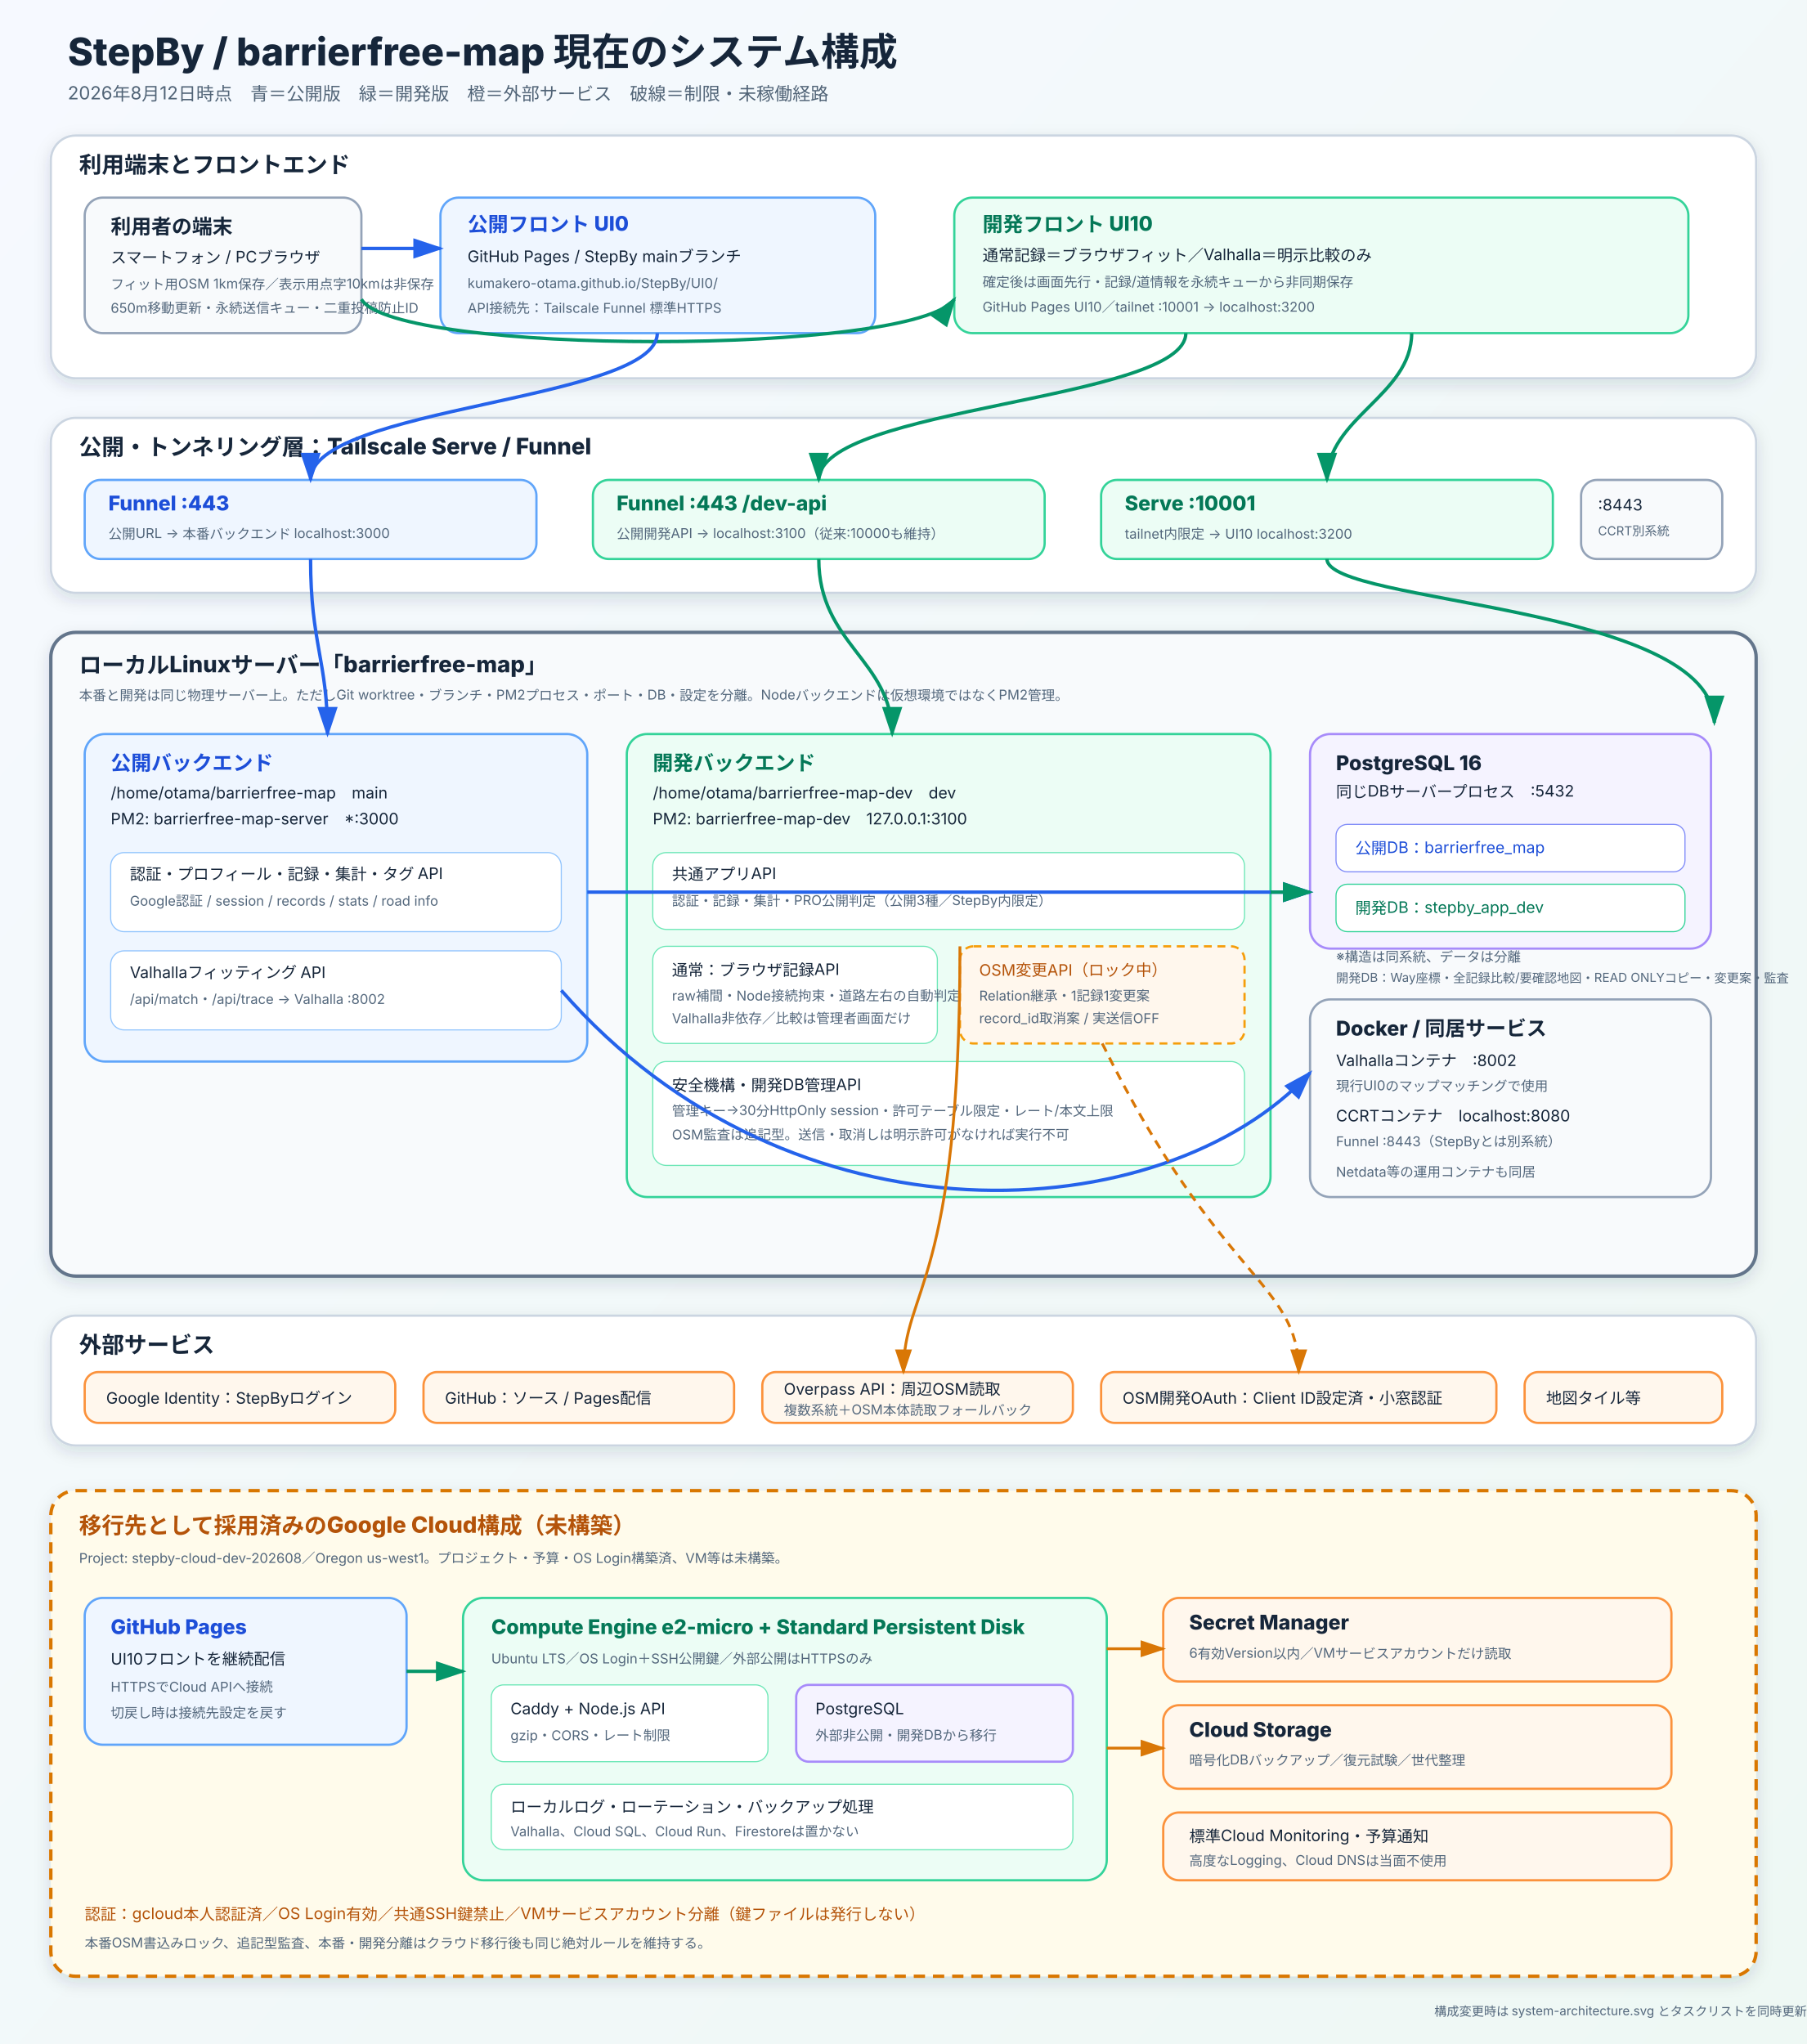
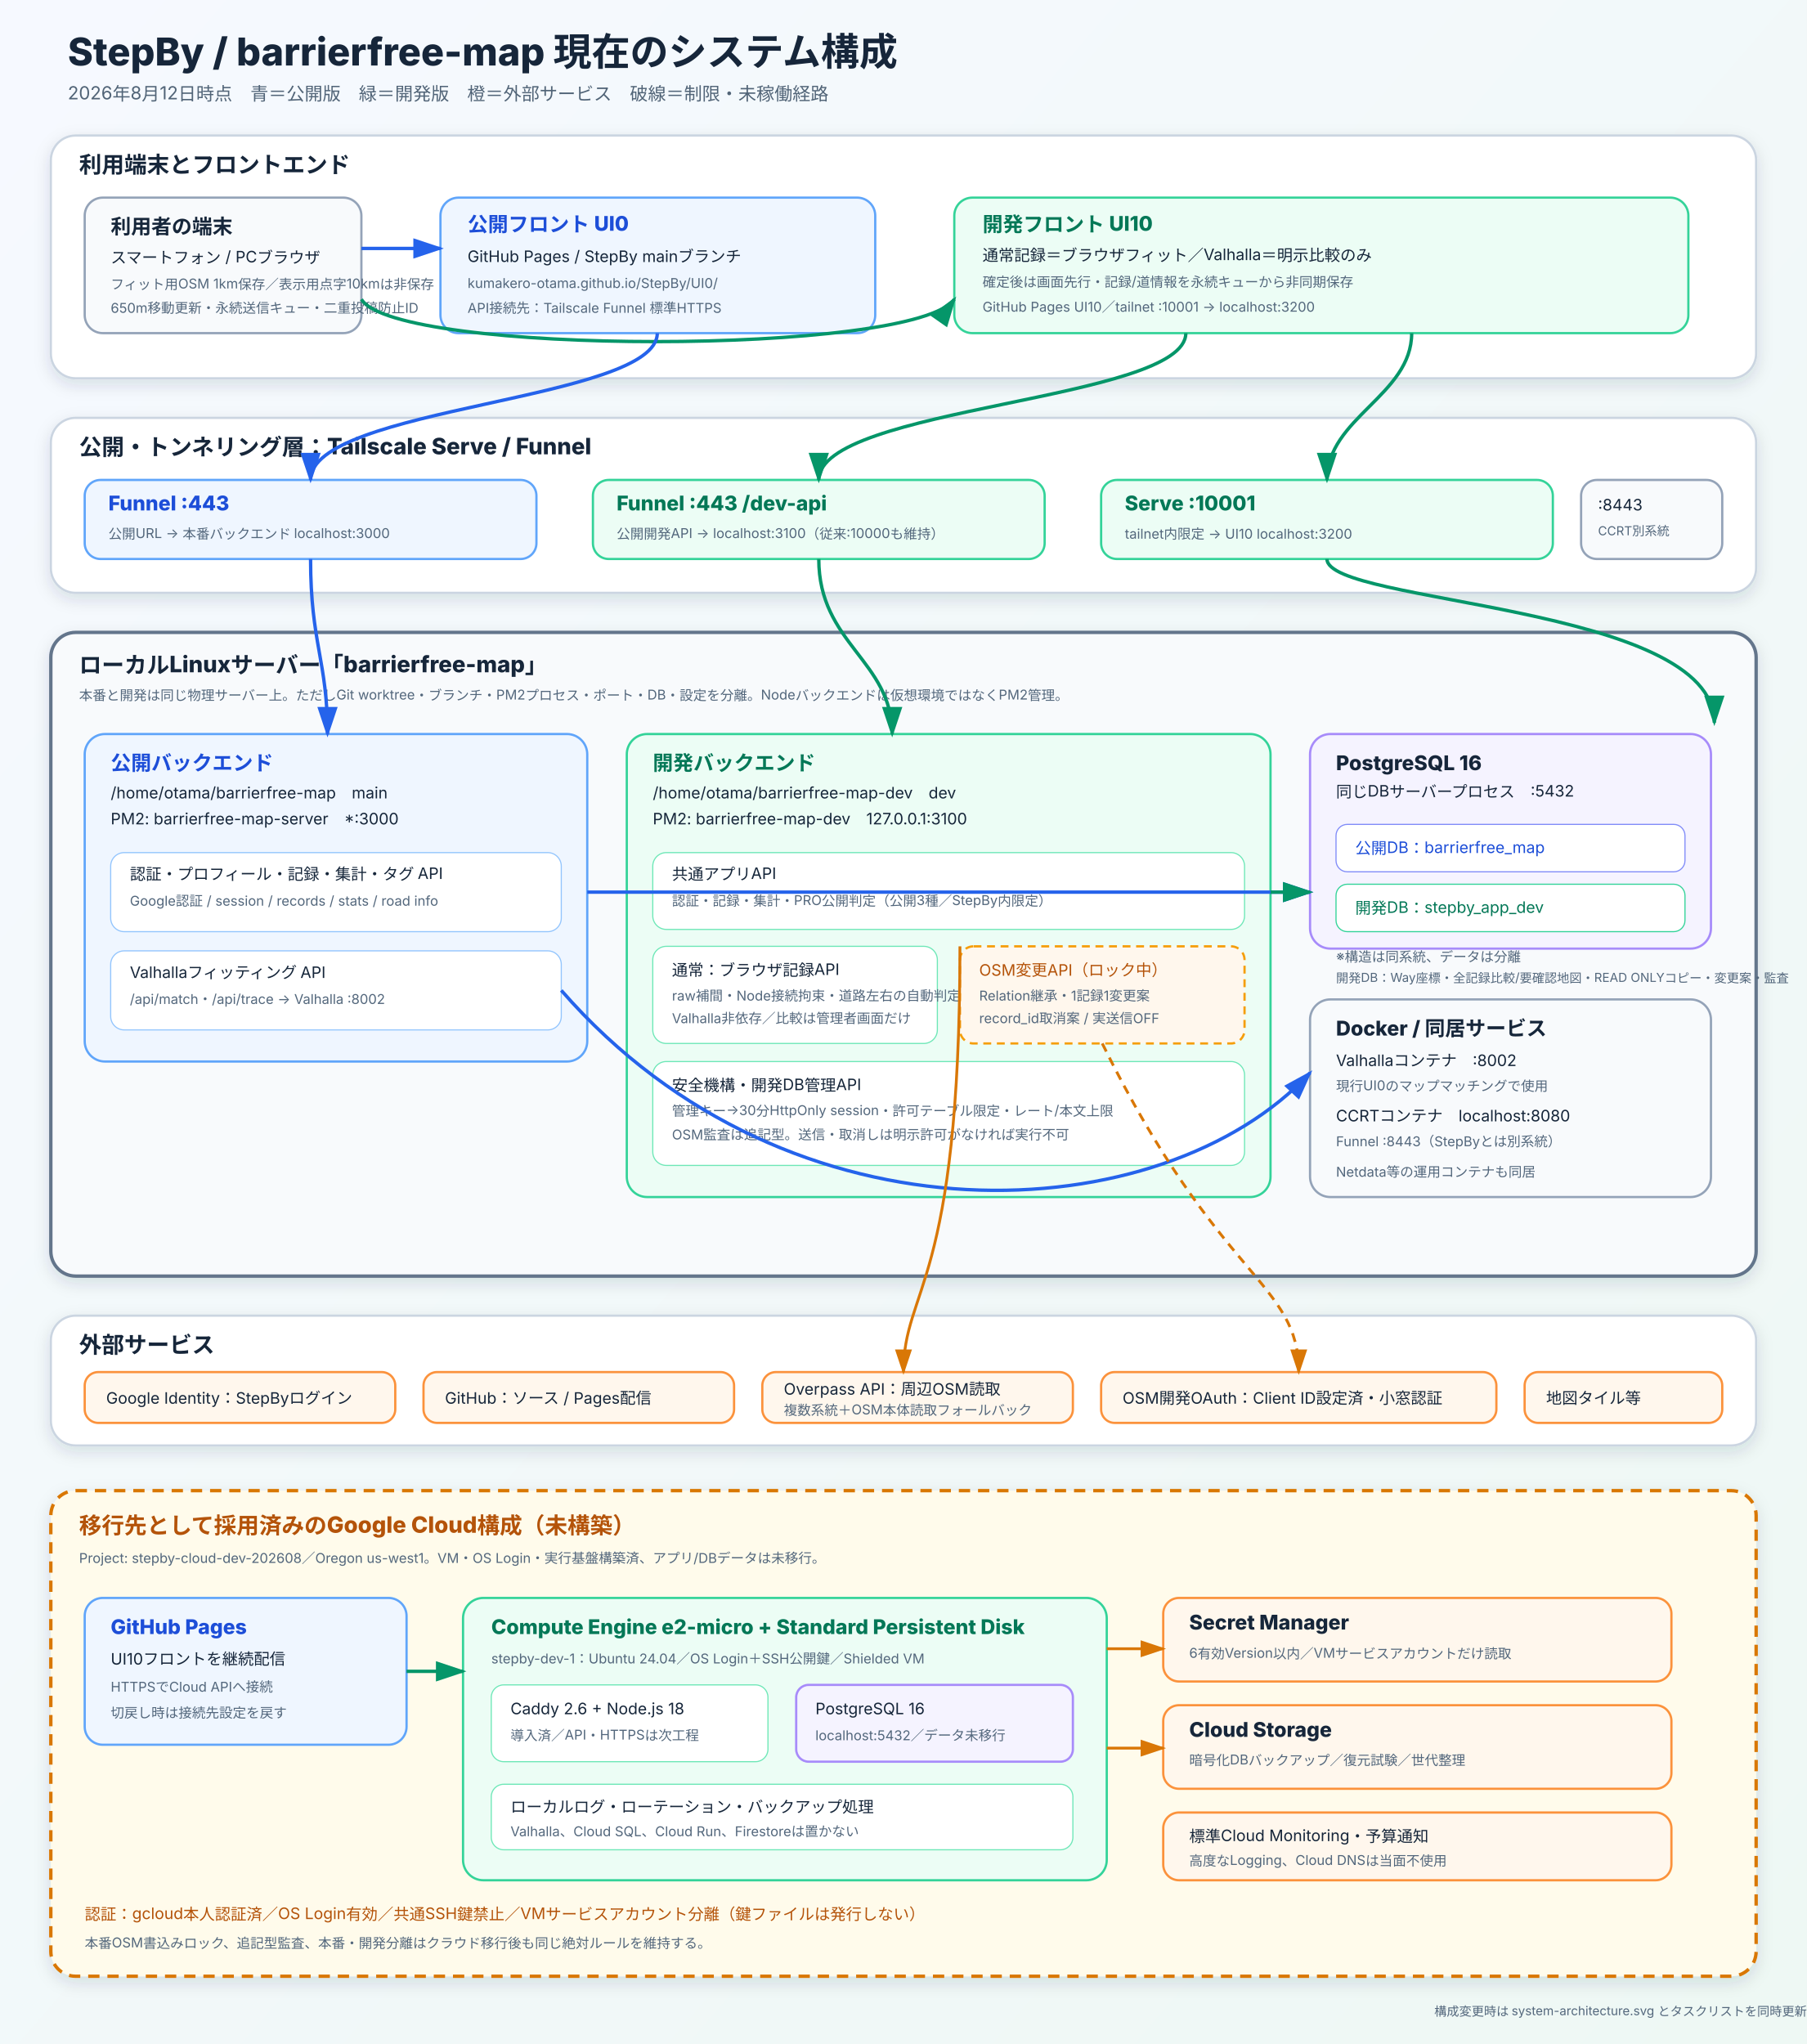
<svg xmlns="http://www.w3.org/2000/svg" width="1600" height="1810" viewBox="0 0 1600 1810" role="img" aria-labelledby="title desc">
  <defs>
    <linearGradient id="bg" x1="0" y1="0" x2="1" y2="1">
      <stop stop-color="#f6f9ff" />
      <stop offset="1" stop-color="#eef8f4" />
    </linearGradient>
    <filter id="shadow" x="-20%" y="-20%" width="140%" height="140%">
      <feDropShadow dx="0" dy="5" stdDeviation="7" flood-color="#19324d" flood-opacity=".13" />
    </filter>
    <marker id="arrowBlue" markerWidth="10" markerHeight="10" refX="8" refY="3" orient="auto">
      <path d="M0,0 L0,6 L9,3 z" fill="#2563eb" />
    </marker>
    <marker id="arrowGreen" markerWidth="10" markerHeight="10" refX="8" refY="3" orient="auto">
      <path d="M0,0 L0,6 L9,3 z" fill="#059669" />
    </marker>
    <marker id="arrowOrange" markerWidth="10" markerHeight="10" refX="8" refY="3" orient="auto">
      <path d="M0,0 L0,6 L9,3 z" fill="#d97706" />
    </marker>
    <marker id="arrowGray" markerWidth="10" markerHeight="10" refX="8" refY="3" orient="auto">
      <path d="M0,0 L0,6 L9,3 z" fill="#64748b" />
    </marker>
    <style>
      text{font-family:-apple-system,BlinkMacSystemFont,"Segoe UI","Noto Sans JP",sans-serif;fill:#16263a}
      .title{font-size:34px;font-weight:800}.subtitle{font-size:16px;fill:#516477}.section{font-size:20px;font-weight:800}.boxTitle{font-size:18px;font-weight:800}.body{font-size:14px}.small{font-size:12px;fill:#53677c}.tiny{font-size:11px;fill:#53677c}.white{fill:#fff}.prodText{fill:#1d4ed8}.devText{fill:#047857}.warnText{fill:#b45309}.muted{fill:#64748b}
      .outer{fill:#fff;stroke:#cbd5e1;stroke-width:2}.prod{fill:#eff6ff;stroke:#60a5fa;stroke-width:2}.dev{fill:#ecfdf5;stroke:#34d399;stroke-width:2}.db{fill:#f5f3ff;stroke:#a78bfa;stroke-width:2}.external{fill:#fff7ed;stroke:#fb923c;stroke-width:2}.infra{fill:#f8fafc;stroke:#94a3b8;stroke-width:2}.locked{fill:#fff7ed;stroke:#f59e0b;stroke-width:2;stroke-dasharray:7 5}.lineProd{fill:none;stroke:#2563eb;stroke-width:3;marker-end:url(#arrowBlue)}.lineDev{fill:none;stroke:#059669;stroke-width:3;marker-end:url(#arrowGreen)}.lineExt{fill:none;stroke:#d97706;stroke-width:2.5;marker-end:url(#arrowOrange)}.lineGray{fill:none;stroke:#64748b;stroke-width:2.5;marker-end:url(#arrowGray)}.dash{stroke-dasharray:8 6}.pill{rx:12;ry:12}
    </style>
  </defs>
  <rect width="1600" height="1810" fill="url(#bg)" />
  <text x="60" y="58" class="title">StepBy / barrierfree-map 現在のシステム構成</text>
  <text x="60" y="88" class="subtitle">2026年8月12日時点　青＝公開版　緑＝開発版　橙＝外部サービス　破線＝制限・未稼働経路</text>
  <rect x="45" y="120" width="1510" height="215" rx="22" class="outer" filter="url(#shadow)" />
  <text x="70" y="153" class="section">利用端末とフロントエンド</text>
  <rect x="75" y="175" width="245" height="120" rx="16" class="infra" />
  <text x="98" y="207" class="boxTitle">利用者の端末</text>
  <text x="98" y="233" class="body">スマートフォン / PCブラウザ</text>
  <text x="98" y="256" class="small">フィット用OSM 1km保存／表示用点字10kmは非保存</text>
  <text x="98" y="277" class="small">650m移動更新・永続送信キュー・二重投稿防止ID</text>
  <rect x="390" y="175" width="385" height="120" rx="16" class="prod" />
  <text x="414" y="205" class="boxTitle prodText">公開フロント UI0</text>
  <text x="414" y="232" class="body">GitHub Pages / StepBy mainブランチ</text>
  <text x="414" y="255" class="small">kumakero-otama.github.io/StepBy/UI0/</text>
  <text x="414" y="277" class="small">API接続先：Tailscale Funnel 標準HTTPS</text>
  <rect x="845" y="175" width="650" height="120" rx="16" class="dev" />
  <text x="870" y="205" class="boxTitle devText">開発フロント UI10</text>
  <text x="870" y="231" class="body">通常記録＝ブラウザフィット／Valhalla＝明示比較のみ</text>
  <text x="870" y="254" class="small">確定後は画面先行・記録/道情報を永続キューから非同期保存</text>
  <text x="870" y="276" class="small">GitHub Pages UI10／tailnet :10001 → localhost:3200</text>
  <path d="M320 220 H390" class="lineProd" />
  <path d="M320 265 C350 315 810 315 845 265" class="lineDev" />
  <rect x="45" y="370" width="1510" height="155" rx="22" class="outer" filter="url(#shadow)" />
  <text x="70" y="403" class="section">公開・トンネリング層：Tailscale Serve / Funnel</text>
  <rect x="75" y="425" width="400" height="70" rx="14" class="prod" />
  <text x="96" y="452" class="boxTitle prodText">Funnel :443</text>
  <text x="96" y="477" class="small">公開URL → 本番バックエンド localhost:3000</text>
  <rect x="525" y="425" width="400" height="70" rx="14" class="dev" />
  <text x="546" y="452" class="boxTitle devText">Funnel :443 /dev-api</text>
  <text x="546" y="477" class="small">公開開発API → localhost:3100（従来:10000も維持）</text>
  <rect x="975" y="425" width="400" height="70" rx="14" class="dev" />
  <text x="996" y="452" class="boxTitle devText">Serve :10001</text>
  <text x="996" y="477" class="small">tailnet内限定 → UI10 localhost:3200</text>
  <rect x="1400" y="425" width="125" height="70" rx="14" class="infra" />
  <text x="1415" y="452" class="body">:8443</text>
  <text x="1415" y="474" class="tiny">CCRT別系統</text>
  <rect x="45" y="560" width="1510" height="570" rx="22" fill="#f8fafc" stroke="#64748b" stroke-width="3" filter="url(#shadow)" />
  <text x="70" y="596" class="section">ローカルLinuxサーバー「barrierfree-map」</text>
  <text x="70" y="620" class="small">本番と開発は同じ物理サーバー上。ただしGit worktree・ブランチ・PM2プロセス・ポート・DB・設定を分離。Nodeバックエンドは仮想環境ではなくPM2管理。</text>
  <rect x="75" y="650" width="445" height="290" rx="18" class="prod" />
  <text x="98" y="682" class="boxTitle prodText">公開バックエンド</text>
  <text x="98" y="707" class="body">/home/otama/barrierfree-map　main</text>
  <text x="98" y="730" class="body">PM2: barrierfree-map-server　*:3000</text>
  <rect x="98" y="755" width="399" height="70" rx="12" fill="#fff" stroke="#93c5fd" />
  <text x="115" y="779" class="body">認証・プロフィール・記録・集計・タグ API</text>
  <text x="115" y="802" class="small">Google認証 / session / records / stats / road info</text>
  <rect x="98" y="842" width="399" height="70" rx="12" fill="#fff" stroke="#93c5fd" />
  <text x="115" y="866" class="body">Valhallaフィッティング API</text>
  <text x="115" y="889" class="small">/api/match・/api/trace → Valhalla :8002</text>
  <rect x="555" y="650" width="570" height="410" rx="18" class="dev" />
  <text x="578" y="682" class="boxTitle devText">開発バックエンド</text>
  <text x="578" y="707" class="body">/home/otama/barrierfree-map-dev　dev</text>
  <text x="578" y="730" class="body">PM2: barrierfree-map-dev　127.0.0.1:3100</text>
  <rect x="578" y="755" width="524" height="68" rx="12" fill="#fff" stroke="#6ee7b7" />
  <text x="595" y="779" class="body">共通アプリAPI</text>
  <text x="595" y="802" class="small">認証・記録・集計・PRO公開判定（公開3種／StepBy内限定）</text>
  <rect x="578" y="838" width="252" height="86" rx="12" fill="#fff" stroke="#6ee7b7" />
  <text x="595" y="864" class="body">通常：ブラウザ記録API</text>
  <text x="595" y="886" class="small">raw補間・Node接続拘束・道路左右の自動判定</text>
  <text x="595" y="906" class="small">Valhalla非依存／比較は管理者画面だけ</text>
  <rect x="850" y="838" width="252" height="86" rx="12" class="locked" />
  <text x="867" y="864" class="body warnText">OSM変更API（ロック中）</text>
  <text x="867" y="886" class="small">Relation継承・1記録1変更案</text>
  <text x="867" y="906" class="small">record_id取消案 / 実送信OFF</text>
  <rect x="578" y="940" width="524" height="92" rx="12" fill="#fff" stroke="#6ee7b7" />
  <text x="595" y="966" class="body">安全機構・開発DB管理API</text>
  <text x="595" y="988" class="small">管理キー→30分HttpOnly session・許可テーブル限定・レート/本文上限</text>
  <text x="595" y="1009" class="small">OSM監査は追記型。送信・取消しは明示許可がなければ実行不可</text>
  <rect x="1160" y="650" width="355" height="190" rx="18" class="db" />
  <text x="1183" y="682" class="boxTitle">PostgreSQL 16</text>
  <text x="1183" y="706" class="body">同じDBサーバープロセス　:5432</text>
  <rect x="1183" y="730" width="309" height="42" rx="10" fill="#fff" stroke="#818cf8" />
  <text x="1200" y="756" class="body prodText">公開DB：barrierfree_map</text>
  <rect x="1183" y="783" width="309" height="42" rx="10" fill="#fff" stroke="#34d399" />
  <text x="1200" y="809" class="body devText">開発DB：stepby_app_dev</text>
  <text x="1183" y="851" class="small">※構造は同系統、データは分離</text>
  <text x="1183" y="870" class="tiny">開発DB：Way座標・全記録比較/要確認地図・READ ONLYコピー・変更案・監査</text>
  <rect x="1160" y="885" width="355" height="175" rx="18" class="infra" />
  <text x="1183" y="917" class="boxTitle">Docker / 同居サービス</text>
  <text x="1183" y="944" class="body">Valhallaコンテナ　:8002</text>
  <text x="1183" y="966" class="small">現行UI0のマップマッチングで使用</text>
  <text x="1183" y="993" class="body">CCRTコンテナ　localhost:8080</text>
  <text x="1183" y="1015" class="small">Funnel :8443（StepByとは別系統）</text>
  <text x="1183" y="1042" class="small">Netdata等の運用コンテナも同居</text>
  <path d="M520 790 H1160" class="lineProd" />
  <path d="M1125 790 H1160" class="lineDev" />
  <path d="M497 877 C700 1110 1030 1090 1160 950" class="lineProd" />
  <rect x="45" y="1165" width="1510" height="115" rx="22" class="outer" filter="url(#shadow)" />
  <text x="70" y="1198" class="section">外部サービス</text>
  <rect x="75" y="1215" width="275" height="45" rx="12" class="external" />
  <text x="94" y="1243" class="body">Google Identity：StepByログイン</text>
  <rect x="375" y="1215" width="275" height="45" rx="12" class="external" />
  <text x="394" y="1243" class="body">GitHub：ソース / Pages配信</text>
  <rect x="675" y="1215" width="275" height="45" rx="12" class="external" />
  <text x="694" y="1235" class="body">Overpass API：周辺OSM読取</text>
  <text x="694" y="1253" class="small">複数系統＋OSM本体読取フォールバック</text>
  <rect x="975" y="1215" width="350" height="45" rx="12" class="external" />
  <text x="994" y="1243" class="body">OSM開発OAuth：Client ID設定済・小窓認証</text>
  <rect x="1350" y="1215" width="175" height="45" rx="12" class="external" />
  <text x="1369" y="1243" class="body">地図タイル等</text>
  <path d="M850 838 C850 1140 800 1140 800 1215" class="lineExt" />
  <path d="M976 924 C1080 1135 1150 1135 1150 1215" class="lineExt dash" />
  <path d="M582 295 C582 355 275 360 275 425" class="lineProd" />
  <path d="M1050 295 C1050 355 725 360 725 425" class="lineDev" />
  <path d="M1250 295 C1250 350 1175 370 1175 425" class="lineDev" />
  <path d="M275 495 C275 570 290 585 290 650" class="lineProd" />
  <path d="M725 495 C725 570 790 585 790 650" class="lineDev" />
  <path d="M1175 495 C1175 535 1518 535 1518 640" class="lineDev" />
  <rect x="45" y="1320" width="1510" height="430" rx="22" fill="#fffbeb" stroke="#d97706" stroke-width="3" stroke-dasharray="10 7" filter="url(#shadow)" />
  <text x="70" y="1358" class="section warnText">移行先として採用済みのGoogle Cloud構成（未構築）</text>
-   <text x="70" y="1384" class="small">Project: stepby-cloud-dev-202608／Oregon us-west1。プロジェクト・予算・OS Login構築済、VM等は未構築。</text>
+   <text x="70" y="1384" class="small">Project: stepby-cloud-dev-202608／Oregon us-west1。VM・OS Login・実行基盤構築済、アプリ/DBデータは未移行。</text>
  <rect x="75" y="1415" width="285" height="130" rx="16" class="prod" />
  <text x="98" y="1447" class="boxTitle prodText">GitHub Pages</text>
  <text x="98" y="1474" class="body">UI10フロントを継続配信</text>
  <text x="98" y="1498" class="small">HTTPSでCloud APIへ接続</text>
  <text x="98" y="1521" class="small">切戻し時は接続先設定を戻す</text>
  <rect x="410" y="1415" width="570" height="250" rx="18" class="dev" />
  <text x="435" y="1447" class="boxTitle devText">Compute Engine e2-micro + Standard Persistent Disk</text>
-   <text x="435" y="1473" class="small">Ubuntu LTS／OS Login＋SSH公開鍵／外部公開はHTTPSのみ</text>
+   <text x="435" y="1473" class="small">stepby-dev-1：Ubuntu 24.04／OS Login＋SSH公開鍵／Shielded VM</text>
  <rect x="435" y="1492" width="245" height="68" rx="11" fill="#fff" stroke="#6ee7b7" />
-   <text x="452" y="1518" class="body">Caddy + Node.js API</text>
-   <text x="452" y="1541" class="small">gzip・CORS・レート制限</text>
+   <text x="452" y="1518" class="body">Caddy 2.6 + Node.js 18</text>
+   <text x="452" y="1541" class="small">導入済／API・HTTPSは次工程</text>
  <rect x="705" y="1492" width="245" height="68" rx="11" class="db" />
-   <text x="722" y="1518" class="body">PostgreSQL</text>
-   <text x="722" y="1541" class="small">外部非公開・開発DBから移行</text>
+   <text x="722" y="1518" class="body">PostgreSQL 16</text>
+   <text x="722" y="1541" class="small">localhost:5432／データ未移行</text>
  <rect x="435" y="1580" width="515" height="58" rx="11" fill="#fff" stroke="#6ee7b7" />
  <text x="452" y="1605" class="body">ローカルログ・ローテーション・バックアップ処理</text>
  <text x="452" y="1626" class="small">Valhalla、Cloud SQL、Cloud Run、Firestoreは置かない</text>
  <rect x="1030" y="1415" width="450" height="74" rx="14" class="external" />
  <text x="1053" y="1443" class="boxTitle">Secret Manager</text>
  <text x="1053" y="1468" class="small">6有効Version以内／VMサービスアカウントだけ読取</text>
  <rect x="1030" y="1510" width="450" height="74" rx="14" class="external" />
  <text x="1053" y="1538" class="boxTitle">Cloud Storage</text>
  <text x="1053" y="1563" class="small">暗号化DBバックアップ／復元試験／世代整理</text>
  <rect x="1030" y="1605" width="450" height="60" rx="14" class="external" />
  <text x="1053" y="1631" class="body">標準Cloud Monitoring・予算通知</text>
  <text x="1053" y="1652" class="small">高度なLogging、Cloud DNSは当面不使用</text>
  <path d="M360 1480 H410" class="lineDev" />
  <path d="M980 1460 H1030" class="lineExt" />
  <path d="M980 1548 H1030" class="lineExt" />
  <text x="75" y="1700" class="body warnText">認証：gcloud本人認証済／OS Login有効／共通SSH鍵禁止／VMサービスアカウント分離（鍵ファイルは発行しない）</text>
  <text x="75" y="1725" class="small">本番OSM書込みロック、追記型監査、本番・開発分離はクラウド移行後も同じ絶対ルールを維持する。</text>
  <text x="1270" y="1785" class="tiny">構成変更時は system-architecture.svg とタスクリストを同時更新する</text>
</svg>
